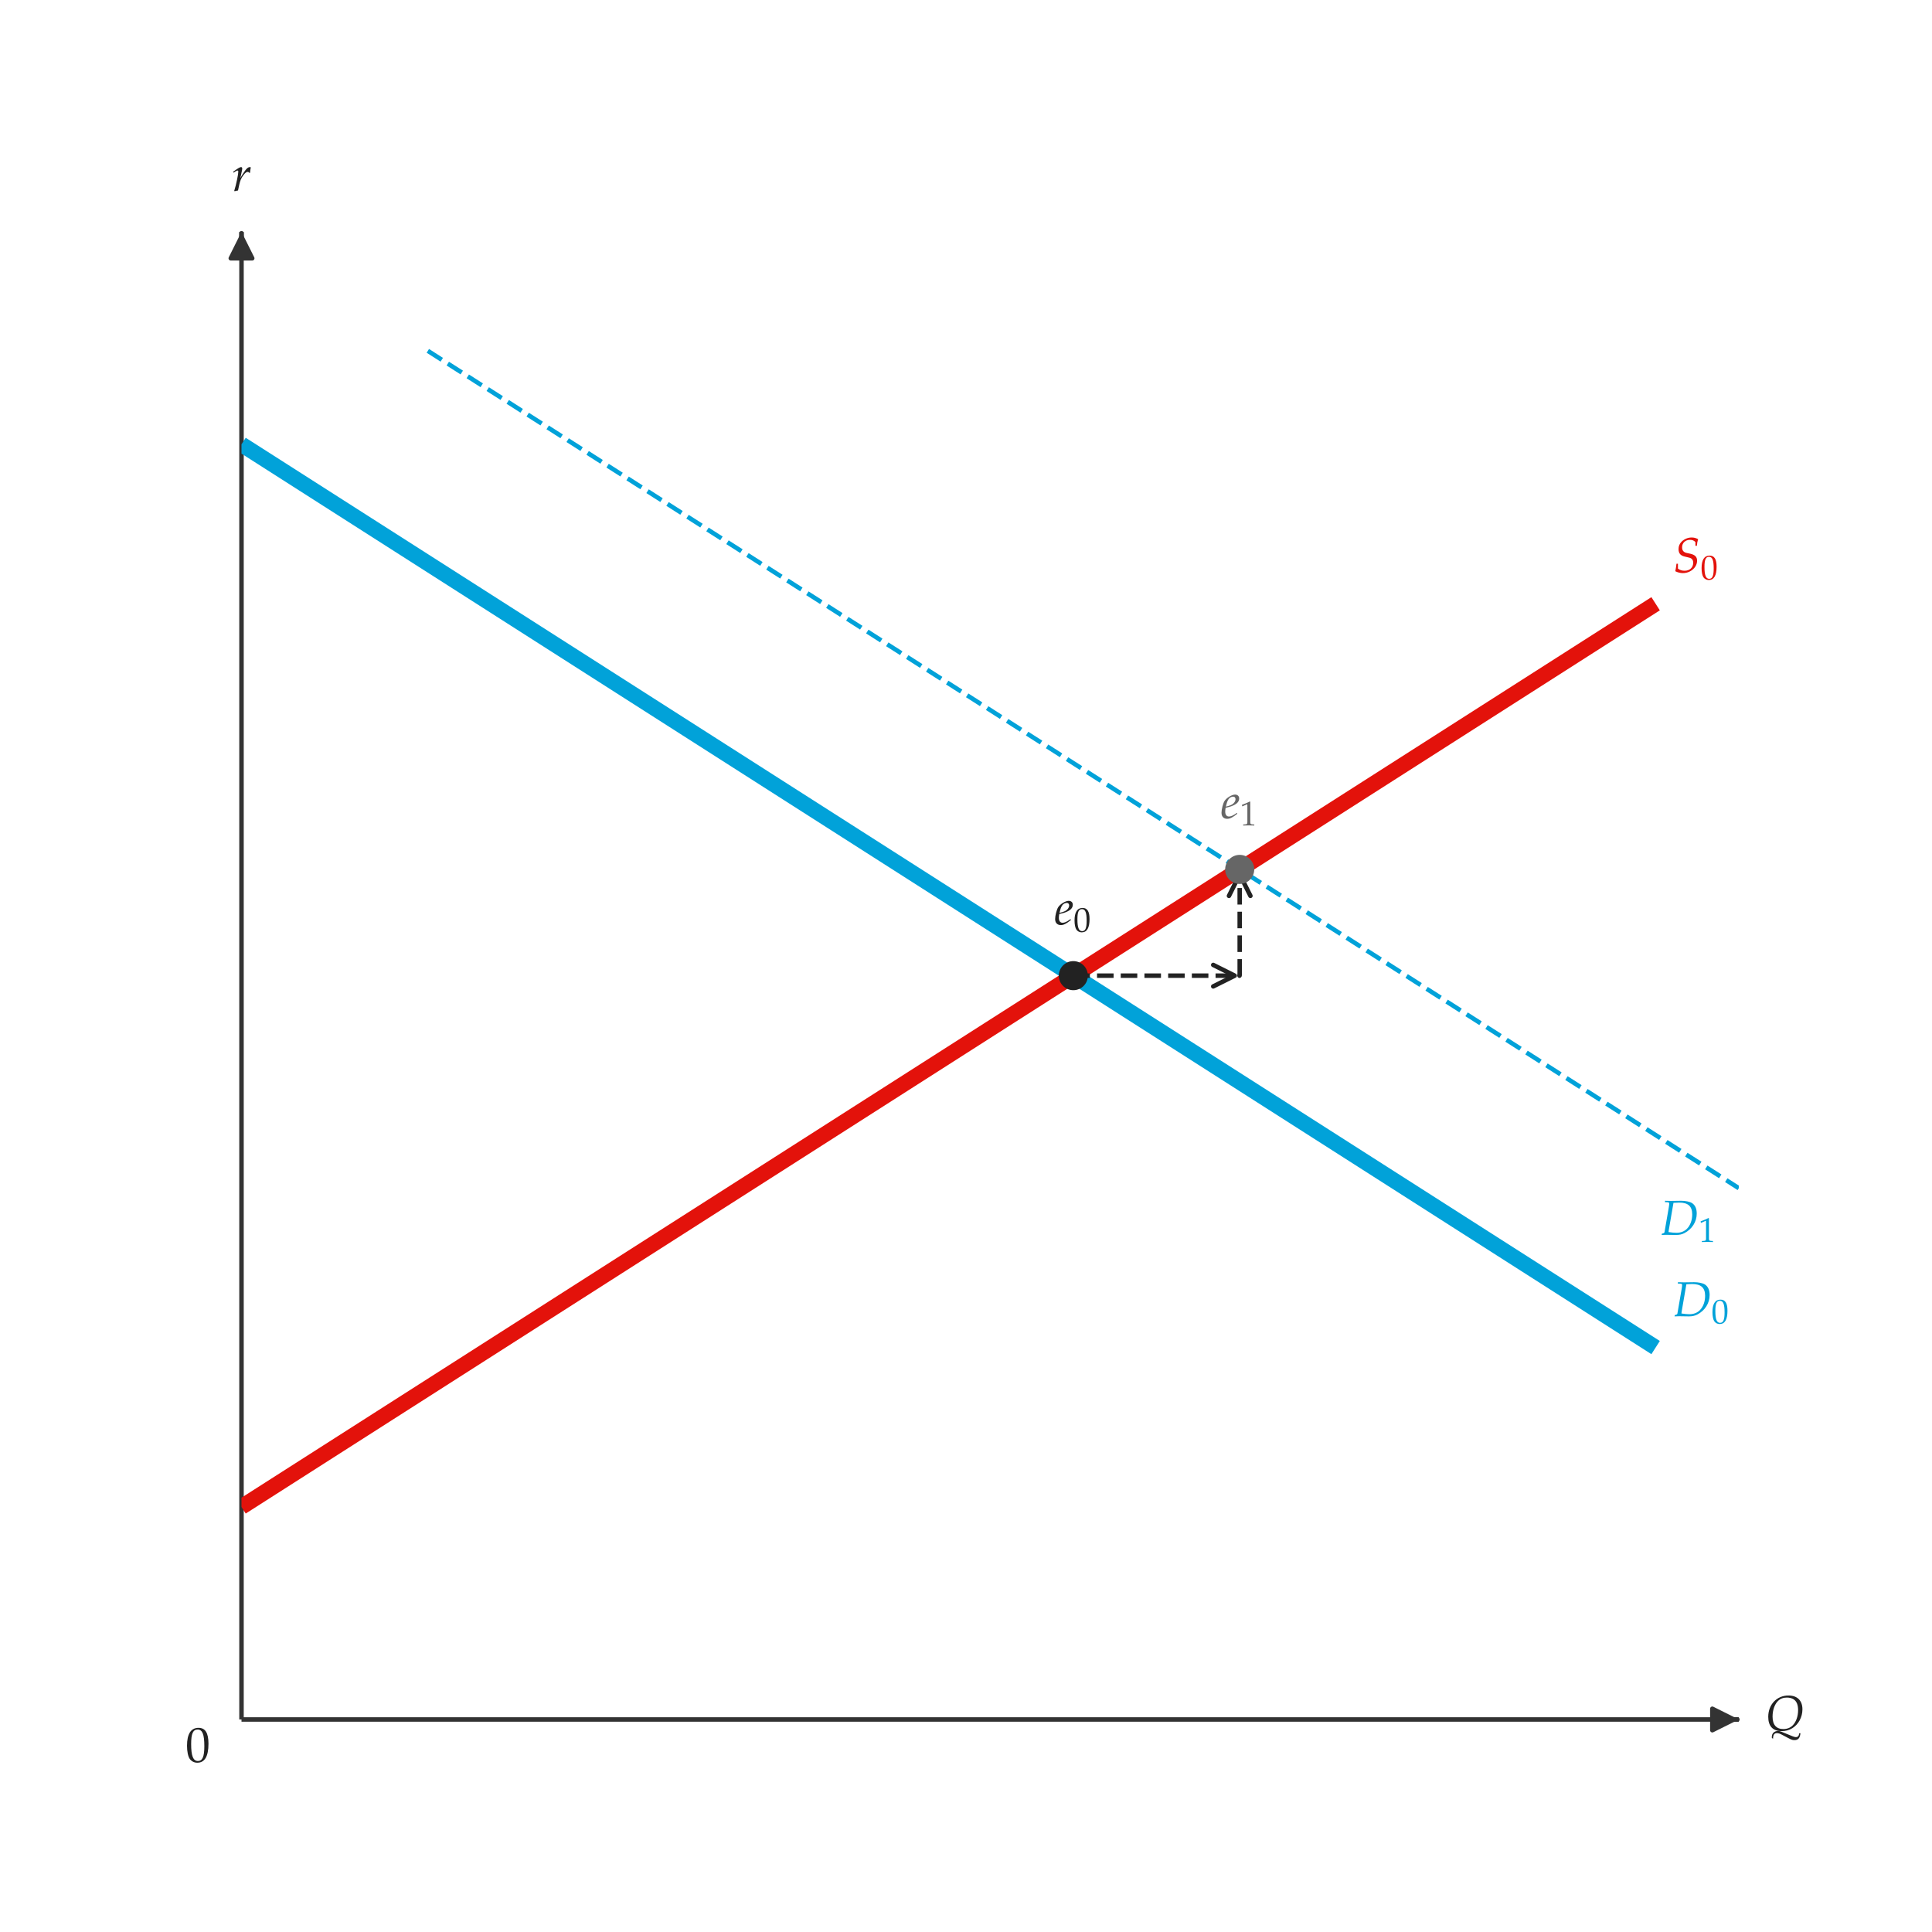
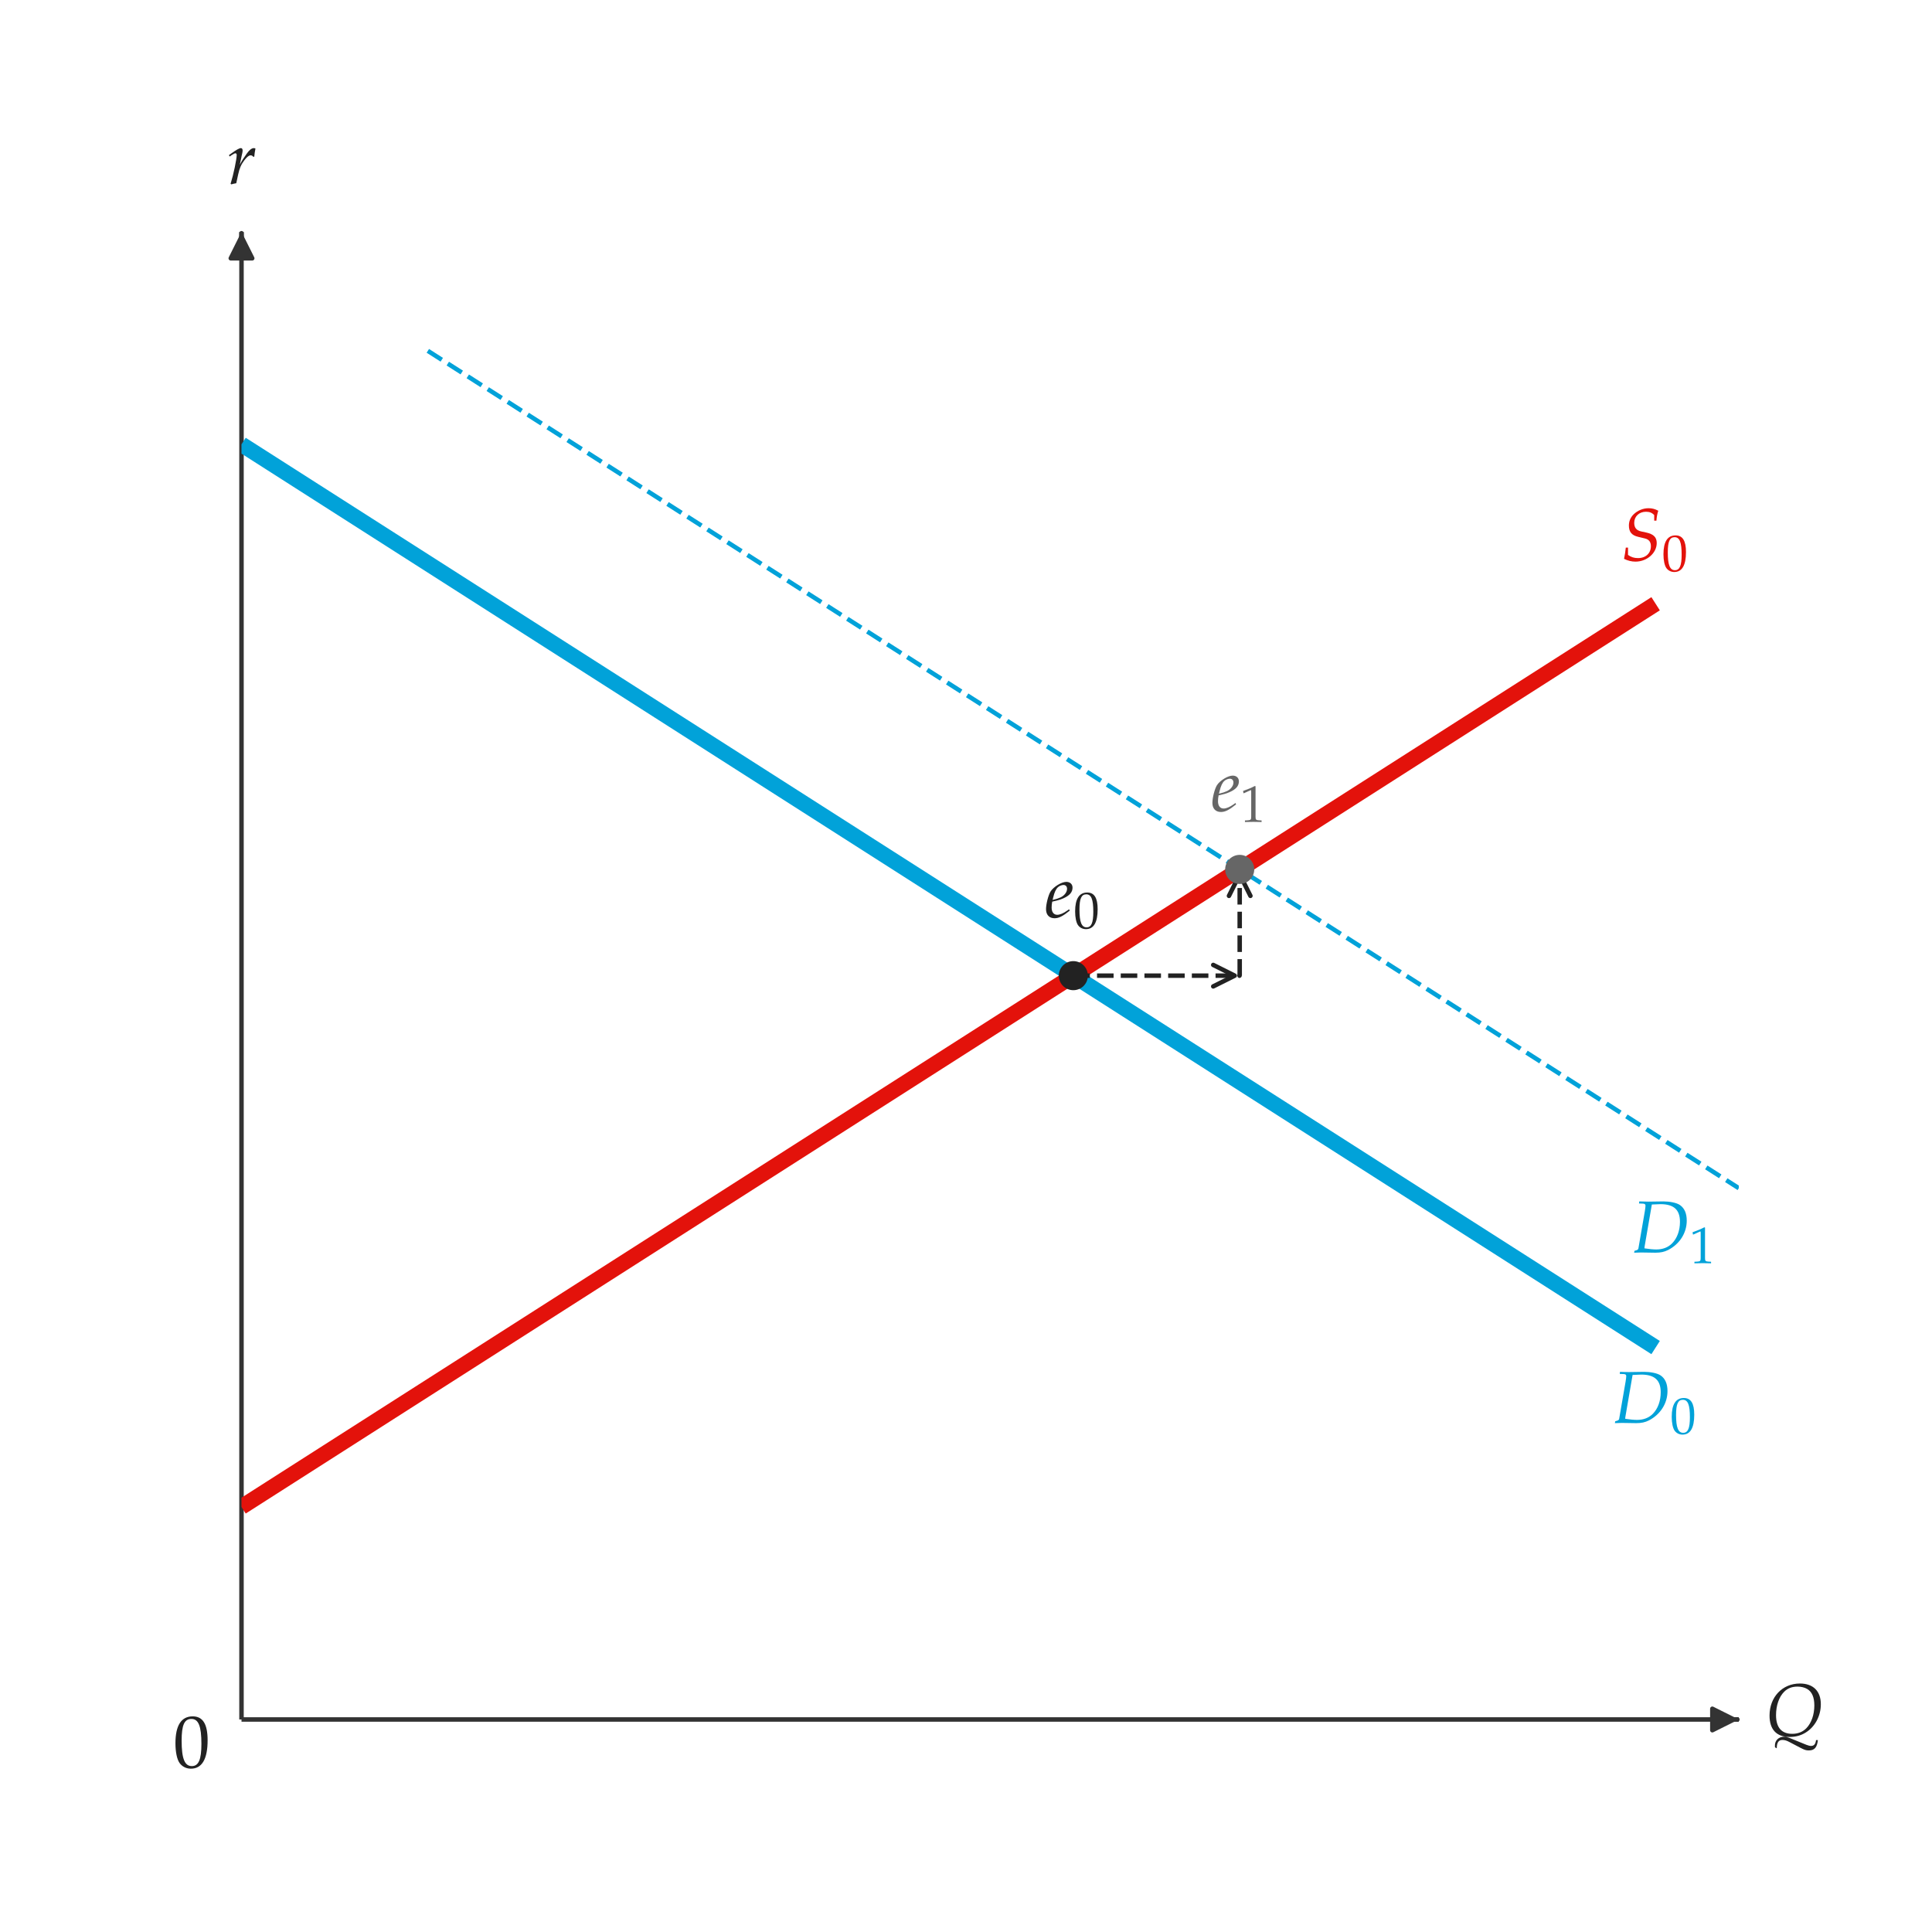
<svg xmlns="http://www.w3.org/2000/svg" xmlns:xlink="http://www.w3.org/1999/xlink" width="432pt" height="432pt" viewBox="0 0 432 432" version="1.1">
  <defs>
    <style type="text/css">*{stroke-linejoin: round; stroke-linecap: butt}</style>
  </defs>
  <g id="figure_1">
    <g id="patch_1">
      <path d="M 0 432  L 432 432  L 432 0  L 0 0  z " style="fill: #ffffff" />
    </g>
    <g id="axes_1">
      <g id="axes.x">
        <path d="M 54 384.48  L 388.8 384.48  " style="fill: none; stroke: #333333; stroke-linejoin: miter" />
      </g>
      <g id="patch_2">
        <path d="M 388.465 384.48  Q 388.633 384.48 387.682 384.48  " style="fill: none; stroke: #333333; stroke-linecap: round" />
        <path d="M 382.882 382.08  L 387.682 384.48  L 382.882 386.88  z " style="fill: #333333; stroke: #333333; stroke-linecap: round" />
      </g>
      <g id="axes.y">
        <path d="M 54 384.48  L 54 51.84  " style="fill: none; stroke: #333333; stroke-linejoin: miter" />
      </g>
      <g id="patch_3">
        <path d="M 54 52.173  Q 54 52.006 54 52.958  " style="fill: none; stroke: #333333; stroke-linecap: round" />
        <path d="M 51.6 57.758  L 54 52.958  L 56.4 57.758  z " style="fill: #333333; stroke: #333333; stroke-linecap: round" />
      </g>
      <g id="axes.y.label">
-         <g style="fill: #222222" transform="translate(51.855 42.749) scale(0.11 -0.11)">
+         <g style="fill: #222222" transform="translate(50.7825 41.2035) scale(0.165 -0.165)">
          <defs>
            <path id="TeXGyrePagella-Italic-53" d="M 166 2483  L 211 2355  L 416 2490  C 595 2605 666 2637 723 2637  C 787 2637 832 2579 832 2496  C 832 2125 557 806 301 -13  L 365 -58  C 506 -13 646 13 794 38  L 960 806  C 1075 1338 1222 1677 1504 2042  C 1722 2323 1894 2458 2035 2458  C 2131 2458 2195 2426 2266 2336  L 2355 2336  C 2374 2579 2406 2784 2458 3046  C 2387 3078 2362 3085 2330 3085  C 2131 3085 1933 2931 1702 2605  C 1485 2291 1261 1984 1101 1638  L 1267 2445  C 1299 2586 1344 2733 1344 2880  C 1344 3008 1293 3085 1197 3085  C 1062 3085 819 2950 346 2611  L 166 2483  z " transform="scale(0.015625)" />
          </defs>
          <use xlink:href="#TeXGyrePagella-Italic-53" transform="translate(0 0.796875)" />
        </g>
      </g>
      <g id="axes.x.label">
-         <g style="fill: #222222" transform="translate(394.8 386.9275) scale(0.11 -0.11)">
+         <g style="fill: #222222" transform="translate(394.8 388.1513) scale(0.165 -0.165)">
          <defs>
            <path id="TeXGyrePagella-Italic-32" d="M 339 1741  C 339 531 941 -115 2067 -115  C 2611 -115 3066 6 3482 269  C 4288 768 4787 1709 4787 2720  C 4787 3859 4122 4518 2970 4518  C 1453 4518 339 3347 339 1741  z M 806 -909  C 806 -909 806 -966 813 -1018  L 966 -1101  C 966 -608 1120 -378 1459 -378  C 1645 -378 1824 -429 2074 -563  L 3002 -1050  C 3386 -1248 3501 -1286 3757 -1286  C 4237 -1286 4467 -1011 4531 -390  L 4371 -390  C 4333 -736 4192 -896 3936 -896  C 3827 -896 3706 -864 3539 -800  L 2029 -186  C 1869 -122 1754 -96 1606 -96  C 1133 -96 781 -422 806 -909  z M 902 1773  C 902 2605 1158 3354 1600 3795  C 1901 4102 2285 4250 2771 4250  C 3078 4250 3392 4173 3603 4045  C 4019 3802 4224 3322 4224 2618  C 4224 1811 3968 1088 3533 640  C 3219 320 2803 154 2304 154  C 1382 154 902 704 902 1773  z " transform="scale(0.015625)" />
          </defs>
          <use xlink:href="#TeXGyrePagella-Italic-32" transform="translate(0 0.40625)" />
        </g>
      </g>
      <g id="axes.origin.label">
-         <g style="fill: #222222" transform="translate(41.5 393.9275) scale(0.11 -0.11)">
+         <g style="fill: #222222" transform="translate(38.75 395.1513) scale(0.165 -0.165)">
          <defs>
            <path id="TeXGyrePagella-Regular-11" d="M 186 2074  C 186 1325 320 678 544 365  C 768 51 1126 -128 1523 -128  C 2490 -128 2976 704 2976 2342  C 2976 3744 2560 4410 1683 4410  C 691 4410 186 3622 186 2074  z M 723 2304  C 723 3654 960 4186 1568 4186  C 2189 4186 2438 3558 2438 2022  C 2438 659 2195 96 1606 96  C 986 96 723 742 723 2304  z " transform="scale(0.015625)" />
          </defs>
          <use xlink:href="#TeXGyrePagella-Regular-11" />
        </g>
      </g>
      <g id="market.demand">
-         <path d="M 54 99.36  L 370.2 301.32  " clip-path="url(#p9c98560544)" style="fill: none; stroke: #01a2d9; stroke-width: 3.5; stroke-linejoin: miter" />
+         <path d="M 54 99.36  L 370.2 301.32  " clip-path="url(#p8909def44e)" style="fill: none; stroke: #01a2d9; stroke-width: 3.5; stroke-linejoin: miter" />
      </g>
      <g id="market.supply">
-         <path d="M 54 336.96  L 370.2 135  " clip-path="url(#p9c98560544)" style="fill: none; stroke: #e3120b; stroke-width: 3.5; stroke-linejoin: miter" />
+         <path d="M 54 336.96  L 370.2 135  " clip-path="url(#p8909def44e)" style="fill: none; stroke: #e3120b; stroke-width: 3.5; stroke-linejoin: miter" />
      </g>
      <g id="loanable.investment.shifted">
-         <path d="M 95.664 78.451  L 388.8 265.68  " clip-path="url(#p9c98560544)" style="fill: none; stroke-dasharray: 3.7,1.6; stroke-dashoffset: 0; stroke: #01a2d9; stroke-linejoin: miter" />
+         <path d="M 95.664 78.451  L 388.8 265.68  " clip-path="url(#p8909def44e)" style="fill: none; stroke-dasharray: 3.7,1.6; stroke-dashoffset: 0; stroke: #01a2d9; stroke-linejoin: miter" />
      </g>
      <g id="market.comparison.movement.quantity">
        <path d="M 240 218.16  L 277.2 218.16  " style="fill: none; stroke-dasharray: 3.7,1.6; stroke-dashoffset: 0; stroke: #222222; stroke-linejoin: miter" />
      </g>
      <g id="patch_4">
        <path d="M 277.163 218.16  Q 277.181 218.16 276.082 218.16  " style="fill: none; stroke: #222222; stroke-linecap: round" />
        <path d="M 271.282 215.76  L 276.082 218.16  L 271.282 220.56  " style="fill: none; stroke: #222222; stroke-linecap: round" />
      </g>
      <g id="market.comparison.movement.price">
        <path d="M 277.2 218.16  L 277.2 194.4  " style="fill: none; stroke-dasharray: 3.7,1.6; stroke-dashoffset: 0; stroke: #222222; stroke-linejoin: miter" />
      </g>
      <g id="patch_5">
        <path d="M 277.2 194.424  Q 277.2 194.412 277.2 195.518  " style="fill: none; stroke: #222222; stroke-linecap: round" />
        <path d="M 274.8 200.318  L 277.2 195.518  L 279.6 200.318  " style="fill: none; stroke: #222222; stroke-linecap: round" />
      </g>
      <g id="loanable.equilibrium.baseline">
        <defs>
-           <path id="mea96b52b4d" d="M 0 3.25  C 0.862 3.25 1.689 2.908 2.298 2.298  C 2.908 1.689 3.25 0.862 3.25 0  C 3.25 -0.862 2.908 -1.689 2.298 -2.298  C 1.689 -2.908 0.862 -3.25 0 -3.25  C -0.862 -3.25 -1.689 -2.908 -2.298 -2.298  C -2.908 -1.689 -3.25 -0.862 -3.25 0  C -3.25 0.862 -2.908 1.689 -2.298 2.298  C -1.689 2.908 -0.862 3.25 0 3.25  z " />
+           <path id="m3c4ba0fdd3" d="M 0 3.25  C 0.862 3.25 1.689 2.908 2.298 2.298  C 2.908 1.689 3.25 0.862 3.25 0  C 3.25 -0.862 2.908 -1.689 2.298 -2.298  C 1.689 -2.908 0.862 -3.25 0 -3.25  C -0.862 -3.25 -1.689 -2.908 -2.298 -2.298  C -2.908 -1.689 -3.25 -0.862 -3.25 0  C -3.25 0.862 -2.908 1.689 -2.298 2.298  C -1.689 2.908 -0.862 3.25 0 3.25  z " />
        </defs>
        <g>
-           <use xlink:href="#mea96b52b4d" x="240" y="218.16" style="fill: #222222" />
+           <use xlink:href="#m3c4ba0fdd3" x="240" y="218.16" style="fill: #222222" />
        </g>
      </g>
      <g id="loanable.equilibrium.shifted">
        <defs>
-           <path id="m2320cd7933" d="M 0 3.25  C 0.862 3.25 1.689 2.908 2.298 2.298  C 2.908 1.689 3.25 0.862 3.25 0  C 3.25 -0.862 2.908 -1.689 2.298 -2.298  C 1.689 -2.908 0.862 -3.25 0 -3.25  C -0.862 -3.25 -1.689 -2.908 -2.298 -2.298  C -2.908 -1.689 -3.25 -0.862 -3.25 0  C -3.25 0.862 -2.908 1.689 -2.298 2.298  C -1.689 2.908 -0.862 3.25 0 3.25  z " />
+           <path id="m7b22f34265" d="M 0 3.25  C 0.862 3.25 1.689 2.908 2.298 2.298  C 2.908 1.689 3.25 0.862 3.25 0  C 3.25 -0.862 2.908 -1.689 2.298 -2.298  C 1.689 -2.908 0.862 -3.25 0 -3.25  C -0.862 -3.25 -1.689 -2.908 -2.298 -2.298  C -2.908 -1.689 -3.25 -0.862 -3.25 0  C -3.25 0.862 -2.908 1.689 -2.298 2.298  C -1.689 2.908 -0.862 3.25 0 3.25  z " />
        </defs>
        <g>
-           <use xlink:href="#m2320cd7933" x="277.2" y="194.4" style="fill: #666666" />
+           <use xlink:href="#m7b22f34265" x="277.2" y="194.4" style="fill: #666666" />
        </g>
      </g>
      <g id="market.demand.label">
-         <g style="fill: #01a2d9" transform="translate(374.1284 294.4006) scale(0.11 -0.11)">
+         <g style="fill: #01a2d9" transform="translate(360.63 318.299) scale(0.165 -0.165)">
          <defs>
            <path id="TeXGyrePagella-Italic-25" d="M 179 -19  C 378 -6 576 0 774 0  C 1190 0 1606 -19 2022 -19  C 2483 -19 2797 51 3130 218  C 4128 730 4742 1696 4742 2758  C 4742 3386 4550 3834 4160 4109  C 3866 4320 3251 4429 2714 4429  C 2278 4429 1843 4410 1408 4410  C 1146 4410 883 4416 621 4429  L 602 4250  L 941 4237  C 1094 4230 1165 4179 1165 4064  C 1165 3974 1139 3770 1107 3578  L 550 352  C 525 205 333 179 211 147  L 179 -19  z M 1075 358  C 1075 435 1082 480 1101 595  L 1715 4160  C 1965 4160 2208 4192 2458 4192  C 3622 4192 4154 3706 4154 2656  C 4154 1907 3910 1235 3475 794  C 3130 442 2662 262 2106 262  C 1824 262 1510 294 1075 358  z " transform="scale(0.015625)" />
          </defs>
          <use xlink:href="#TeXGyrePagella-Italic-25" transform="translate(0 0.796875)" />
          <use xlink:href="#TeXGyrePagella-Regular-11" transform="translate(77.79993 -13.66406) scale(0.7)" />
        </g>
      </g>
      <g id="market.supply.label">
-         <g style="fill: #e3120b" transform="translate(374.1384 127.9936) scale(0.11 -0.11)">
+         <g style="fill: #e3120b" transform="translate(362.445 125.353) scale(0.165 -0.165)">
          <defs>
            <path id="TeXGyrePagella-Italic-34" d="M 269 128  C 589 -32 922 -115 1261 -115  C 2253 -115 3104 627 3104 1498  C 3104 2003 2829 2272 2182 2413  L 1766 2502  C 1344 2592 1152 2829 1152 3251  C 1152 3808 1581 4211 2170 4211  C 2483 4211 2694 4128 2886 3923  L 2886 3437  L 3078 3437  C 3104 3782 3149 4026 3238 4301  C 2944 4454 2701 4518 2394 4518  C 1920 4518 1440 4320 1094 3981  C 826 3712 691 3392 691 3014  C 691 2470 934 2170 1472 2042  L 2080 1894  C 2432 1811 2598 1594 2598 1222  C 2598 608 2144 192 1485 192  C 1139 192 896 269 614 467  L 614 1101  L 422 1101  C 384 749 339 461 269 128  z " transform="scale(0.015625)" />
          </defs>
          <use xlink:href="#TeXGyrePagella-Italic-34" transform="translate(0 0.40625)" />
          <use xlink:href="#TeXGyrePagella-Regular-11" transform="translate(55.59994 -14.05469) scale(0.7)" />
        </g>
      </g>
      <g id="loanable.equilibrium.baseline.label">
-         <g style="fill: #222222" transform="translate(235.765 206.819) scale(0.11 -0.11)">
+         <g style="fill: #222222" transform="translate(233.6475 205.2735) scale(0.165 -0.165)">
          <defs>
            <path id="TeXGyrePagella-Italic-46" d="M 96 717  C 96 224 378 -70 838 -70  C 1203 -70 1555 109 2150 589  L 2099 710  L 1946 602  C 1606 358 1299 230 1069 230  C 762 230 582 467 582 858  C 582 1024 595 1184 634 1370  L 1158 1498  C 1267 1523 1434 1587 1600 1658  C 2144 1901 2394 2189 2394 2586  C 2394 2886 2182 3085 1856 3085  C 1440 3085 742 2656 486 2246  C 294 1933 96 1165 96 717  z M 666 1517  L 723 1754  C 826 2182 954 2458 1126 2618  C 1248 2733 1453 2816 1613 2816  C 1798 2816 1920 2688 1920 2483  C 1920 2202 1696 1901 1363 1741  C 1184 1658 954 1581 666 1517  z " transform="scale(0.015625)" />
          </defs>
          <use xlink:href="#TeXGyrePagella-Italic-46" transform="translate(0 0.796875)" />
          <use xlink:href="#TeXGyrePagella-Regular-11" transform="translate(38.89996 -13.66406) scale(0.7)" />
        </g>
      </g>
      <g id="loanable.equilibrium.shifted.label">
-         <g style="fill: #666666" transform="translate(272.965 183.059) scale(0.11 -0.11)">
+         <g style="fill: #666666" transform="translate(270.8475 181.5135) scale(0.165 -0.165)">
          <defs>
            <path id="TeXGyrePagella-Regular-12" d="M 384 3827  L 429 3552  L 493 3552  L 1318 3923  L 1338 3930  C 1376 3930 1389 3872 1389 3718  L 1389 614  C 1389 282 1318 211 973 192  L 614 173  L 614 -19  C 966 -6 1318 0 1670 0  C 2003 0 2342 -6 2675 -19  L 2675 173  L 2342 192  C 1990 211 1926 282 1926 614  L 1926 4410  L 1837 4442  C 1421 4224 966 4032 384 3827  z " transform="scale(0.015625)" />
          </defs>
          <use xlink:href="#TeXGyrePagella-Italic-46" transform="translate(0 0.796875)" />
          <use xlink:href="#TeXGyrePagella-Regular-12" transform="translate(38.89996 -13.66406) scale(0.7)" />
        </g>
      </g>
      <g id="loanable.investment.shifted.label">
-         <g style="fill: #01a2d9" transform="translate(371.2445 276.1967) scale(0.11 -0.11)">
+         <g style="fill: #01a2d9" transform="translate(364.9345 280.1897) scale(0.165 -0.165)">
          <use xlink:href="#TeXGyrePagella-Italic-25" transform="translate(0 0.796875)" />
          <use xlink:href="#TeXGyrePagella-Regular-12" transform="translate(77.79993 -13.66406) scale(0.7)" />
        </g>
      </g>
    </g>
  </g>
  <defs>
-     <clipPath id="p9c98560544">
+     <clipPath id="p8909def44e">
      <rect x="54" y="51.84" width="334.8" height="332.64" />
    </clipPath>
  </defs>
</svg>
